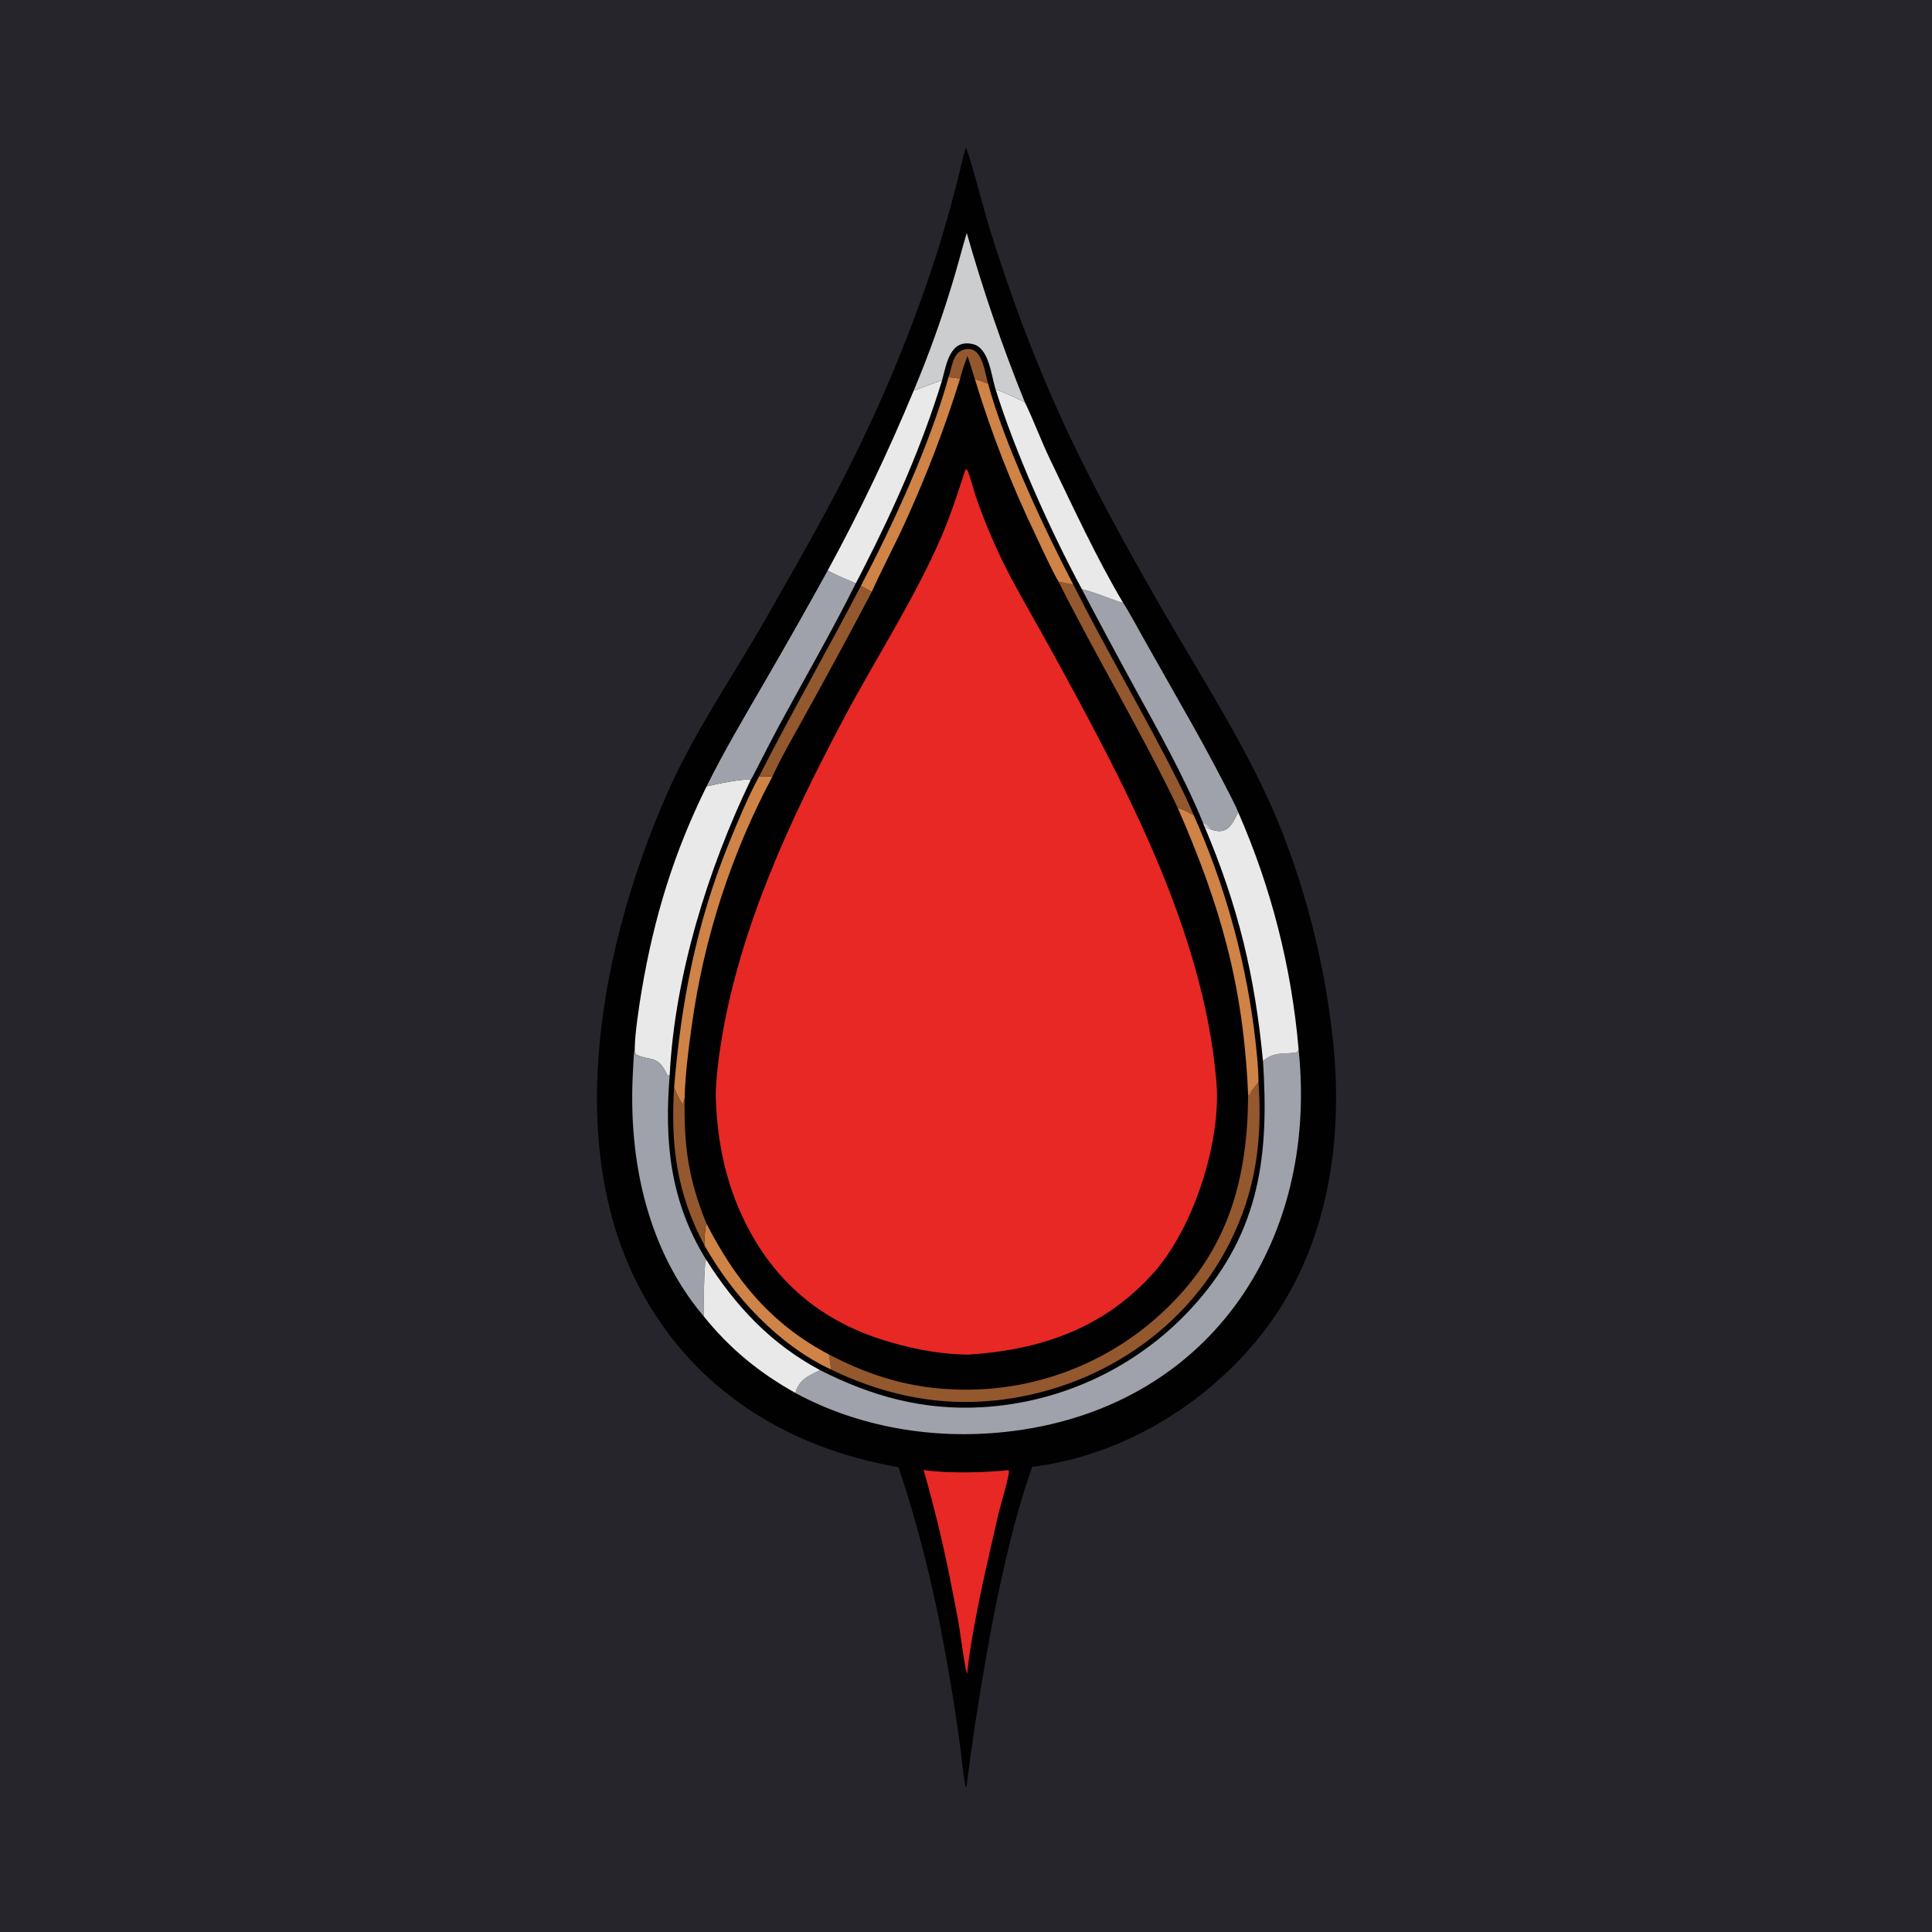
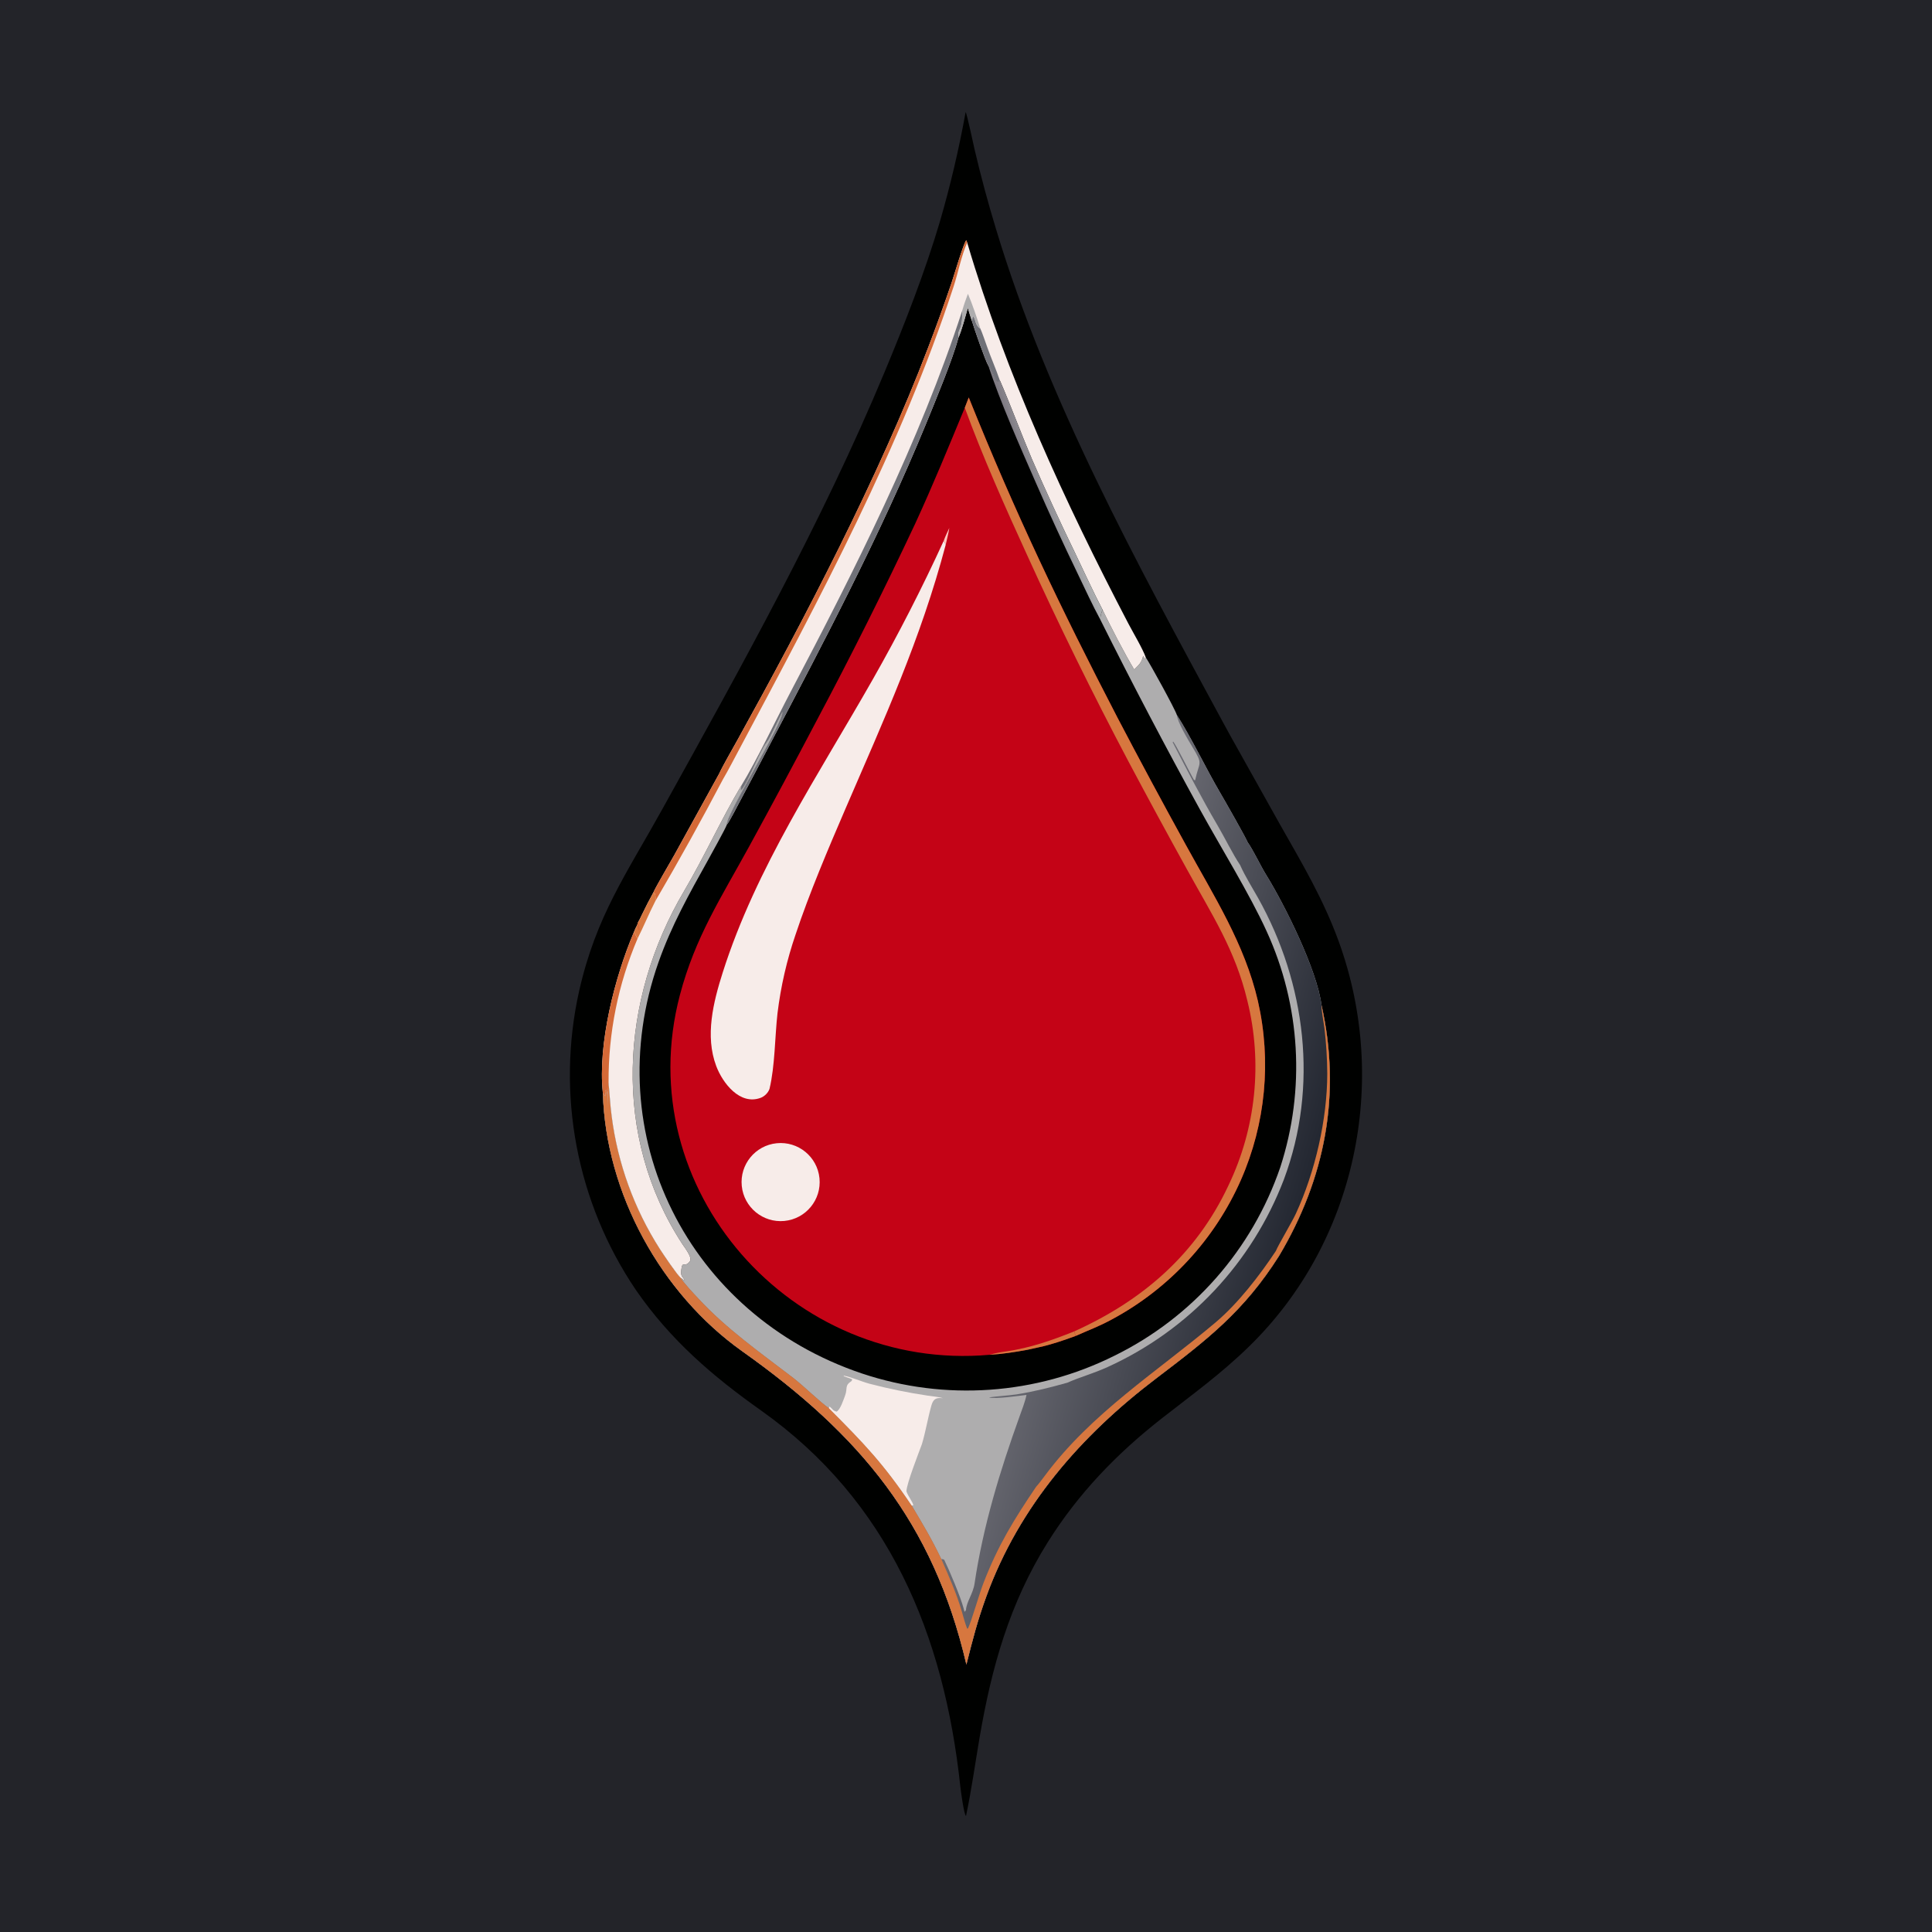
<svg xmlns="http://www.w3.org/2000/svg" width="2048" height="2048" viewBox="0 0 2048 2048">
-   <path fill="#26252c" d="M0 0h2048v2048H0z" />
-   <path fill="#000100" d="M1023.88 156.485c2.96 4.474 18.83 64.36 21.59 73.731a1493 1493 0 0 0 19.52 60.944 1605 1605 0 0 0 59.52 150.936c30.08 66.636 69.25 137.256 105.72 200.784 43.95 76.557 94.11 152.456 127.21 234.631a859 859 0 0 1 54.49 216.129c13.54 111.15-2.76 228.24-73.13 318.9-58.57 75.46-149.24 130.74-244.64 142.36-21.57 60.83-37.48 136.99-48.64 200.58-8.2 46.06-15.22 92.32-21.06 138.73l-.74-.18c-1.7-5.21-4.67-33.15-5.58-40.23-2.92-22.09-6.21-44.13-9.88-66.1-13.529-81.66-29.553-154.02-55.798-232.41-117.741-20.34-217.679-82.11-274.455-190.01-83.036-157.8-38.813-370.42 29.863-525.688 28.76-65.022 71.172-126.073 106.15-187.641 30.997-54.559 62.686-109.148 90.247-165.222a1575 1575 0 0 0 91.263-225.868 1639 1639 0 0 0 18.91-67.42c3.07-11.942 5.82-25.391 9.44-36.956" />
-   <path fill="#000100" d="M998.729 402.853c4.591-16.774 8.161-43.797 32.511-38.109 17.27 4.033 19.41 33.179 24.15 47.982 5.33 1.534 25.42 10.767 30.96 13.629 9.24 18.84 17.29 40.997 26.7 60.497 23.84 49.42 49.53 105.19 77.52 152.133 6.7 10.229 15.31 26.563 21.53 37.544l40.19 71.084a2164 2164 0 0 1 45.17 82.675c3.16 6.11 13.23 25.154 15.05 30.631a792.2 792.2 0 0 1 64.04 251.221c21.75 207.06-97.66 382.83-311.05 405.78-75.913 8.16-154.78-4.73-222.337-41.29-38.867-21.94-69.235-46.63-97.309-81.45a234 234 0 0 1-12.949-16.47c-50.826-70.45-66.86-158.99-61.881-244.25.478-8.18.575-16.55 1.892-24.64.203-15.27 4.755-44.85 7.351-60.23 13.038-77.265 34.123-145.989 68.752-216.014 17.79-36.073 39.816-73.26 60.022-108.123a6441 6441 0 0 0 68.374-120.697 2008 2008 0 0 0 91.176-190.742 1041 1041 0 0 0 30.138-11.161" />
-   <path fill="#9fa2ab" d="M1376.55 1112.14c21.75 207.06-97.66 382.83-311.05 405.78-75.913 8.16-154.78-4.73-222.337-41.29 4.015-14.38 13.743-18.22 26.178-24.22 54.609 27.74 109.336 42.82 171.309 39.3a327.3 327.3 0 0 0 226.63-109.69c69.19-78.24 77.92-159.21 71.55-257.21 12.77-11.4 25.1-6.42 36.56-9.58z" />
-   <path fill="#e9e9e9" d="M749.019 833.576c7.878-1.961 40.105-8.896 46.68-6.677-45.045 93.798-80.527 207.641-85.746 312.181l-1.02 1.3-1.334-.36c-10.465-22.24-17.102-14.73-32.967-21.93-2.51-3.02-1.607-3.19-1.716-8.27.203-15.27 4.755-44.85 7.351-60.23 13.038-77.265 34.123-145.989 68.752-216.014" />
-   <path fill="#e9e9e9" d="M1283.29 879.061c17.63 6.381 22.37-4.394 29.22-18.142a792.2 792.2 0 0 1 64.04 251.221l-1.16 3.09c-11.46 3.16-23.79-1.82-36.56 9.58-8.63-90.78-26.28-164.173-62.06-248.802 3.27 1.886 2.91 2.239 6.52 3.053" />
-   <path fill="#9fa2ab" d="M1146.82 624.542c14.3 3.163 36.28 13.084 43.75 14.443 6.7 10.229 15.31 26.563 21.53 37.544l40.19 71.084a2164 2164 0 0 1 45.17 82.675c3.16 6.11 13.23 25.154 15.05 30.631-6.85 13.748-11.59 24.523-29.22 18.142-3.61-.814-3.25-1.167-6.52-3.053-.52-1.23-1.01-2.468-1.49-3.714-19.84-48.573-46.96-96.818-72.17-142.723a7197 7197 0 0 1-56.29-105.029" />
-   <path fill="#cccdce" d="M1275.28 872.294c5.67 3.154 3.45 2.026 8.01 6.767-3.61-.814-3.25-1.167-6.52-3.053-.52-1.23-1.01-2.468-1.49-3.714" />
-   <path fill="#9fa2ab" d="M672.916 1109.82c.109 5.08-.794 5.25 1.716 8.27 15.865 7.2 22.502-.31 32.967 21.93l1.334.36 1.02-1.3c-5.906 70.33.205 134.13 38.44 196.01-2.176 5.05-2.549 51.41-2.539 60.09a234 234 0 0 1-12.949-16.47c-50.826-70.45-66.86-158.99-61.881-244.25.478-8.18.575-16.55 1.892-24.64" />
-   <path fill="#9fa2ab" d="M877.415 604.756c9.864 5.308 19.469 9.214 29.759 13.579-25.602 51.406-54.241 100.824-81.477 151.169a2988 2988 0 0 0-21.03 40.425c-1.573 3.045-7.271 14.62-8.968 16.97-6.575-2.219-38.802 4.716-46.68 6.677 17.79-36.073 39.816-73.26 60.022-108.123a6441 6441 0 0 0 68.374-120.697" />
-   <path fill="#e9e9e9" d="M1055.39 412.726c5.33 1.534 25.42 10.767 30.96 13.629 9.24 18.84 17.29 40.997 26.7 60.497 23.84 49.42 49.53 105.19 77.52 152.133-7.47-1.359-29.45-11.28-43.75-14.443-33.47-62.18-71.02-146.095-91.43-211.816" />
-   <path fill="#e9e9e9" d="M968.591 414.014a1041 1041 0 0 0 30.138-11.161c-21.094 68.9-50.313 134.937-83.093 199.087-2.762 5.404-5.508 11.111-8.462 16.395-10.29-4.365-19.895-8.271-29.759-13.579a2008 2008 0 0 0 91.176-190.742" />
-   <path fill="#e9e9e9" d="M748.393 1335.09c31.372 49.45 68.611 89.4 120.948 117.32-12.435 6-22.163 9.84-26.178 24.22-38.867-21.94-69.235-46.63-97.309-81.45-.01-8.68.363-55.04 2.539-60.09" />
-   <path fill="#000100" d="M1005.52 399.719c3.56-9.508 4.17-24.449 14.57-28.453 21.51-8.289 23.6 24.308 27.36 35.513 16.67 62.313 59.95 154.795 90.32 212.932 34.86 69.494 74.71 136.654 109.72 206.073 6.35 12.599 12.39 25.234 17.88 38.24a817.9 817.9 0 0 1 63.53 223.656c2.21 16.46 5.14 42.71 5.15 59.23 4.31 61.1-2.69 115.48-30.75 170.94-49.86 98.53-150.87 160.32-260.18 167.68-56.526 3.81-111.041-9.02-162.09-33.73-56.285-26.29-104.01-78.05-134.259-131.6-29.482-55.31-36.006-106.29-32.162-167.9 7.472-89.92 23.623-173.827 57.787-257.772 9.753-23.963 19.999-48.767 32.305-71.532 34.409-67.77 72.646-134.052 107.846-201.938 34.822-66.462 72.888-149.237 92.973-221.339" />
-   <path fill="#94582e" d="M1334.05 1146.91c4.31 61.1-2.69 115.48-30.75 170.94-49.86 98.53-150.87 160.32-260.18 167.68-56.526 3.81-111.041-9.02-162.09-33.73q-1.088-7.995-2.276-15.99c44.876 23.46 88.281 36.4 139.266 37.24a305.1 305.1 0 0 0 220.53-87.92c64.57-63.08 83.77-136.93 84.54-223.82 2.74-2.12 1.79-1.5 3.19-4.38 2.62-3.31 5.22-6.65 7.77-10.02" />
-   <path fill="#cf8347" d="m804.701 822.996 14.182.003a791.4 791.4 0 0 0-85.477 263.571c-3.446 23.52-7.152 53.83-7.671 77.67-1.154 1.72-1.029 4.78-1.234 7.16-2.89-2.74-9.011-14.91-9.892-19.1 7.472-89.92 23.623-173.827 57.787-257.772 9.753-23.963 19.999-48.767 32.305-71.532" />
-   <path fill="#cf8347" d="M1248.4 856.259c6.81 2.41 10.53 4.39 16.97 7.765a817.9 817.9 0 0 1 63.53 223.656c2.21 16.46 5.14 42.71 5.15 59.23-2.55 3.37-5.15 6.71-7.77 10.02-1.4 2.88-.45 2.26-3.19 4.38l-.07-1.64c-5.01-114.7-29.02-199.092-74.62-303.411" />
-   <path fill="#c17940" d="M1323.02 1159.67c.54-1.21 1-3.23 1.71-3.86.62.27 1.01.66 1.55 1.12-1.4 2.88-.45 2.26-3.19 4.38z" />
-   <path fill="#94582e" d="M1122.11 616.543c4.88.995 10.84 2.374 15.66 3.168 34.86 69.494 74.71 136.654 109.72 206.073 6.35 12.599 12.39 25.234 17.88 38.24-6.44-3.375-10.16-5.355-16.97-7.765-38.05-79.711-86.28-159.875-126.29-239.716" />
-   <path fill="#cf8347" d="M1005.52 399.719c3.51.444 9.14.516 12.13 2.015a1290 1290 0 0 1-57.703 150.967c-11.383 25.109-24.955 50.399-35.844 74.658l-11.556-6.301c34.822-66.462 72.888-149.237 92.973-221.339" />
-   <path fill="#94582e" d="M804.701 822.996c34.409-67.77 72.646-134.052 107.846-201.938l11.556 6.301a6383 6383 0 0 1-69.411 128.409c-11.676 21.332-25.887 45.452-35.809 67.231z" />
-   <path fill="#cf8347" d="M1033.41 401.907c4.19.855 10 3.234 14.04 4.872 16.67 62.313 59.95 154.795 90.32 212.932-4.82-.794-10.78-2.173-15.66-3.168-6.5-10.757-18.32-36.546-23.99-48.636a1167 1167 0 0 1-64.71-166" />
-   <path fill="#cf8347" d="M746.771 1320.2c-.169-8.85.415-14.95 1.917-23.59 30.747 60.32 68.685 106.92 130.066 139.2q1.188 7.995 2.276 15.99c-56.285-26.29-104.01-78.05-134.259-131.6" />
-   <path fill="#94582e" d="M714.609 1152.3c.881 4.19 7.002 16.36 9.892 19.1.205-2.38.08-5.44 1.234-7.16-.684 50.97 3.728 84.89 22.953 132.37-1.502 8.64-2.086 14.74-1.917 23.59-29.482-55.31-36.006-106.29-32.162-167.9" />
-   <path fill="#94582e" d="M1005.52 399.719c3.56-9.508 4.17-24.449 14.57-28.453 21.51-8.289 23.6 24.308 27.36 35.513-4.04-1.638-9.85-4.017-14.04-4.872-2.69-8.309-4.87-16.213-7.88-24.556-3.15 8.281-5.69 15.771-7.88 24.383-2.99-1.499-8.62-1.571-12.13-2.015" />
-   <path fill="#e72824" d="m1023.56 497.316 1.95 1.086c2.65 5.576 6.66 21.859 9.42 29.501a633 633 0 0 0 30.94 73.246c14.03 27.771 31.35 56.759 46.63 84.64 77.17 140.885 163.11 298.104 176.95 460.821 5.41 63.66-24.21 155.06-66.47 202.49-52.47 58.89-119.77 82.04-196.55 86.83-31.351-.16-65.073-7.02-94.939-16.95-64.017-21.29-110.813-61.86-141.088-122.19-20.939-41.72-30.215-86.66-31.644-133.21-.475-15.5 3.368-45.24 5.963-60.88 20.03-120.71 72.585-233.358 129.502-340.603 32.365-60.985 69.467-118.2 98.341-181.132 13.675-29.8 20.785-52.763 30.995-83.649" />
-   <path fill="#e72824" d="m1068.95 1558.47.49.33c1.35 3.7-9.57 39.22-11.17 46.33-11.91 53.01-27.31 115.65-33.15 169.41-2.66-8.89-5.38-30.86-7.08-41.3-1.81-14.54-5.83-33.47-8.7-48.17a1442 1442 0 0 0-30.294-126.75c26.944 3.73 62.884 2.77 89.904.15" />
-   <path fill="#cccdce" d="M1024.8 246.956a1768 1768 0 0 0 61.55 179.399c-5.54-2.862-25.63-12.095-30.96-13.629-4.74-14.803-6.88-43.949-24.15-47.982-24.35-5.688-27.92 21.335-32.511 38.109a1041 1041 0 0 1-30.138 11.161 1157 1157 0 0 0 40.559-112.449c5.72-18.469 10.2-36.494 15.65-54.609" />
+   <path fill="#232429" d="M0 0h2048v2048H0z" />
+   <path fill="#000100" d="M1023.61 118.826c1.45 1.863 8.47 35.373 9.68 40.434 6.61 28.08 14.12 55.94 22.52 83.536 54.91 181.975 148.89 353.52 238.97 519.865 3.47 6.415 6.93 12.808 10.5 19.171l51.49 92.022c23.53 41.444 46.12 79.359 62.49 124.54 53.66 148.146 18.29 318.396-95.23 428.946-30.2 29.42-59.42 50.33-92.4 76.13-47.83 37.42-88.65 79.76-120.97 131.35-40.4 64.48-59.52 132.56-72.23 206.91-4.66 27.26-8.68 56.25-14.42 83.28-2.21-1.47-5.6-27.23-6.04-31.37-17.19-160.75-75.82-302.57-211.311-398.53-50.953-36.08-95.96-74.51-132.766-127.93a407.13 407.13 0 0 1-59.964-316.8c18.001-79.419 50.063-123.901 88.424-193.123C786.192 705.968 871.08 554.18 937.705 394.362c21.224-50.911 42.728-105.833 58.443-158.829a1143 1143 0 0 0 27.462-116.707" />
+   <path fill="#000100" d="M781.895 784.153c70.356-127.01 150.092-279.499 201.689-414.962a1886 1886 0 0 0 25.156-69.496c2.19-6.553 13.12-43.266 15.57-44.966l.97 2.433c41.41 140.062 103.44 274.979 170.96 404.097 4.74 9.065 15.23 26.643 18.37 35.712 4.05 5.656 31.44 55.514 32.91 60.954 14.73 22.846 31.04 57.002 45.39 81.51 4.96 8.468 26.33 45.831 29.66 53.38 6.33 9.023 13.44 24.603 19.45 34.291 19.62 31.66 54.11 100.944 58.81 138.224 21.21 94.16 4.02 183.78-45.03 266.08-37.15 58.68-76.18 88.75-130.1 129.69-80.07 60.79-145.07 135.26-179.93 230.56-9.51 26.01-14.64 46-21.35 72.84-35.188-150.96-113-243.69-237.552-332.07-86.116-61.11-144.737-167.33-147.816-273.82-5.529-51.92 12.671-123.11 32.947-170.632 1.212-2.852 1.978-4.846 3.517-7.523l1.132-3.385c.77-1.212 1.2-1.972 1.828-3.317l1.982-4.113a503 503 0 0 1 12.179-23.679c2.595-6.021 17.94-31.965 22.101-39.482l47.518-86.179c4.44-9.588 14.265-26.267 19.639-36.147" />
+   <path fill="#aeadae" d="M1168.73 646.404c9.26 19.021 22.69 45.253 33.53 63.324 5.21-5.06 7.86-7.272 9.57-14.396l1.92 3.511c.87-1.695.69-1.182.86-1.872 4.05 5.656 31.44 55.514 32.91 60.954 14.73 22.846 31.04 57.002 45.39 81.51 4.96 8.468 26.33 45.831 29.66 53.38 6.33 9.023 13.44 24.603 19.45 34.291 19.62 31.66 54.11 100.944 58.81 138.224 21.21 94.16 4.02 183.78-45.03 266.08-37.15 58.68-76.18 88.75-130.1 129.69-80.07 60.79-145.07 135.26-179.93 230.56-9.51 26.01-14.64 46-21.35 72.84-35.188-150.96-113-243.69-237.552-332.07-86.116-61.11-144.737-167.33-147.816-273.82l2.243 3.05.774.1-.738-5.17 1.333-1.26c1.873 3.46 1.524 13.66 1.59 18.29.091-8.02-.01-17.12.741-25.02l.115-1.1c1.147 12.25 1.597 23.41 3.26 35.69A341.9 341.9 0 0 0 699.454 1324c3.962 6.18 17.41 26.02 21.734 30.23l4.724 3.56c-1.716-4.92-4.496-3.57-3.789-11.05 1.123-11.88 3.862-1.75 9.404-10.1 2.404-3.84-5.861-14.31-8.151-17.82-74.763-114.4-66.292-258.98 1.872-374.386 21.421-36.27 39.08-75.668 60.527-111.543l-.336 4.766c5.948-5.004 19.605-41.168 27.003-50.504 4.393-5.544 12.74-25.136 16.886-32.487 1.887 10.486-60.066 109.235-58.796 119.459-1.501 4.38-16.973 32.025-19.954 37.528-20.058 35.98-38.781 69.349-52.528 108.317-64.574 183.03 31.536 373.97 215.48 435.92a350.44 350.44 0 0 0 267.74-18.73 347.76 347.76 0 0 0 175.94-200.02 344.7 344.7 0 0 0-14.48-249.845c-17.71-39.094-49.55-90.551-70.86-129.406a5594 5594 0 0 1-105.43-200.944c.07-5.021.53-5.686 2.29-10.541" />
+   <defs>
+     <linearGradient id="a" x1="1370.738" x2="1111.426" y1="1309.664" y2="1235.31" gradientUnits="userSpaceOnUse">
+       <stop offset="0" stop-color="#232731" />
+       <stop offset="1" stop-color="#6e6e76" />
+     </linearGradient>
+   </defs>
+   <path fill="url(#a)" d="M1247.52 757.925c14.73 22.846 31.04 57.002 45.39 81.51 4.96 8.468 26.33 45.831 29.66 53.38 6.33 9.023 13.44 24.603 19.45 34.291 19.62 31.66 54.11 100.944 58.81 138.224 21.21 94.16 4.02 183.78-45.03 266.08-37.15 58.68-76.18 88.75-130.1 129.69-80.07 60.79-145.07 135.26-179.93 230.56-9.51 26.01-14.64 46-21.35 72.84-35.188-150.96-113-243.69-237.552-332.07-86.116-61.11-144.737-167.33-147.816-273.82l2.243 3.05.774.1-.738-5.17 1.333-1.26c1.873 3.46 1.524 13.66 1.59 18.29.091-8.02-.01-17.12.741-25.02l.115-1.1c1.147 12.25 1.597 23.41 3.26 35.69A341.9 341.9 0 0 0 699.454 1324c3.962 6.18 17.41 26.02 21.734 30.23 4.845 7.28 13.202 15.93 19.239 22.44 29.919 32.28 65.446 57.16 100.199 83.8 10.992 8.42 28.827 25.99 38.076 32.31 37.473 37.53 57.916 58.86 87.697 103.11 12.594 21.24 20.724 34.55 31.488 56.97 1.801-.26.779-.3 3.023.55 5.54 11.36 17.37 39.4 20.58 51.61l.96 3.61 1.53-1.87c.52-8.91 7.45-17.15 9.08-28.09 9.07-60.88 26.83-119.21 47.63-176.97 2.5-6.94 6.01-15.92 7.44-23.04-8.39.99-32.96 4.62-39.75 2.77 4.21-1.1 22.35-2.22 29.11-3.31 19.11-3.08 35.28-7.22 53.87-12.38 12.94-5.8 27.86-9.84 42.74-16.62a358.8 358.8 0 0 0 186.9-198.91c36.83-98.54 23.29-207.79-27.35-298.275-6.08-10.868-13.68-22.897-18.72-34.149l-.32-.746c-7.37-10.809-16.84-29.99-23.85-41.917-17.09-29.086-32.15-58.367-47.64-88.172l.43-.883c2.76 2.582 18.25 34.3 22.15 40.77l1.23.228c4.31-20.64 8.97-15.697-3.03-35.382-4.23-6.946-15.95-26.575-16.38-33.759" />
+   <path fill="#d7773f" d="M1400.83 1065.33c21.21 94.16 4.02 183.78-45.03 266.08-37.15 58.68-76.18 88.75-130.1 129.69-80.07 60.79-145.07 135.26-179.93 230.56-9.51 26.01-14.64 46-21.35 72.84-35.188-150.96-113-243.69-237.552-332.07-86.116-61.11-144.737-167.33-147.816-273.82l2.243 3.05.774.1-.738-5.17 1.333-1.26c1.873 3.46 1.524 13.66 1.59 18.29.091-8.02-.01-17.12.741-25.02l.115-1.1c1.147 12.25 1.597 23.41 3.26 35.69A341.9 341.9 0 0 0 699.454 1324c3.962 6.18 17.41 26.02 21.734 30.23 4.845 7.28 13.202 15.93 19.239 22.44 29.919 32.28 65.446 57.16 100.199 83.8 10.992 8.42 28.827 25.99 38.076 32.31 37.473 37.53 57.916 58.86 87.697 103.11 12.594 21.24 20.724 34.55 31.488 56.97 7.973 18.04 16.053 36.1 21.583 55.07 1.81 6.2 3.4 12.42 5.74 18.45l.88-.15c3.72-7.56 11.81-36.28 16.43-48.2 15.53-40.12 32.19-67.07 55.92-102.17 2.53-2.67 6.58-8.08 8.9-11.22 49.51-66.79 118.7-110.1 181.19-162.8 23.75-20.03 46.66-49.71 63.94-75.77 2.38-6.13 16.72-29.87 21.29-39.77 20.35-44.06 33.15-99.64 33.2-148.31-.11-15.95-1.1-31.88-2.97-47.73-.64-5.36-3.6-21.01-3.16-24.93" />
+   <path fill="#f7ece9" d="m878.702 1492.78.56-1.83c4.335 3.28 3.078 4.19 7.602 5.45 4.103-2.42 7.251-12.56 8.992-17.18 2.867-7.61-.937-10.34 6.997-15.4l.455-1.83c-2.943-.97-5.867-2-8.773-3.08l-.193-.72c8.84 1.83 18.26 6.15 27.365 8.63a579 579 0 0 0 61.73 12.61c3.758.54 13.061 1.5 16.097 2.75-6.156-.74-10.001-.01-12.122 7.37-3.877 13.5-6.081 27.78-10.153 41.3-2.992 8.28-16.219 41.68-16.417 50.06 2.119 5.79 6.687 11.13 7.356 14.8l-1.799.18c-29.781-44.25-50.224-65.58-87.697-103.11" />
+   <path fill="#f7ece9" d="M781.895 784.153c70.356-127.01 150.092-279.499 201.689-414.962a1886 1886 0 0 0 25.156-69.496c2.19-6.553 13.12-43.266 15.57-44.966l.97 2.433c41.41 140.062 103.44 274.979 170.96 404.097 4.74 9.065 15.23 26.643 18.37 35.712-.17.69.01.177-.86 1.872l-1.92-3.511c-1.71 7.124-4.36 9.336-9.57 14.396-10.84-18.071-24.27-44.303-33.53-63.324-9.71-18.637-19.81-40.729-28.97-59.867a2590 2590 0 0 1-46.13-100.401c-11.56-27.299-22.18-56.28-33.8-83.055-4.35 5.824-7.46-10.843-12.12-15.467-3.17-5.083-15.5-40.68-17.42-47.378-1.53-4.371-2.95-9.313-4.36-13.78-2.62 9.085-6.27 23.285-10.05 31.729-5.55 21.767-26.165 71.387-34.932 92.663-47.419 115.087-105.762 226.196-163.749 336.24a6704 6704 0 0 1-32.371 61.359c-2.802 5.238-11.071 21.493-14.296 25.678-1.27-10.224 60.683-108.973 58.796-119.459-4.146 7.351-12.493 26.943-16.886 32.487-7.398 9.336-21.055 45.5-27.003 50.504l.336-4.766c-21.447 35.875-39.106 75.273-60.527 111.543-68.164 115.406-76.635 259.986-1.872 374.386 2.29 3.51 10.555 13.98 8.151 17.82-5.542 8.35-8.281-1.78-9.404 10.1-.707 7.48 2.073 6.13 3.789 11.05l-4.724-3.56c-4.324-4.21-17.772-24.05-21.734-30.23a341.9 341.9 0 0 1-51.084-140.81c-1.663-12.28-2.113-23.44-3.26-35.69l-.115 1.1c-.751 7.9-.65 17-.741 25.02-.066-4.63.283-14.83-1.59-18.29l-1.333 1.26.738 5.17-.774-.1-2.243-3.05c-5.529-51.92 12.671-123.11 32.947-170.632 1.212-2.852 1.978-4.846 3.517-7.523l1.132-3.385c.77-1.212 1.2-1.972 1.828-3.317l1.982-4.113a503 503 0 0 1 12.179-23.679c2.595-6.021 17.94-31.965 22.101-39.482l47.518-86.179c4.44-9.588 14.265-26.267 19.639-36.147" />
+   <path fill="#d46937" d="M781.895 784.153c70.356-127.01 150.092-279.499 201.689-414.962a1886 1886 0 0 0 25.156-69.496c2.19-6.553 13.12-43.266 15.57-44.966l.97 2.433c-6.14 13.568-9.68 32.17-14.39 46.5-56.093 170.848-141.868 330.427-226.168 488.601-5.823 10.809-12.232 23.4-18.377 33.861a3263 3263 0 0 1-71.583 128.921l.057-1.186c.068-1.733.318-5.92-1.285-7.16l-.897-.738c2.595-6.021 17.94-31.965 22.101-39.482l47.518-86.179c4.44-9.588 14.265-26.267 19.639-36.147" />
+   <path fill="#707178" d="M785.775 832.891c16.682-27.31 36.686-69.767 52.089-99.045 67.68-128.647 137.041-265.873 182.026-404.224.17 5.742.26 11.951-1.74 17.435-2 5.474-2.13 3.922-2.24 9.789l-.03 1.339c-5.55 21.767-26.165 71.387-34.932 92.663-47.419 115.087-105.762 226.196-163.749 336.24a6704 6704 0 0 1-32.371 61.359c-2.802 5.238-11.071 21.493-14.296 25.678-1.27-10.224 60.683-108.973 58.796-119.459-4.146 7.351-12.493 26.943-16.886 32.487-7.398 9.336-21.055 45.5-27.003 50.504z" />
+   <path fill="#d46937" d="M671.999 987.978c1.34 2.229 2.536 5.082 3.86 6.955A382.8 382.8 0 0 0 645.11 1147.5l-.115 1.1c-.751 7.9-.65 17-.741 25.02-.066-4.63.283-14.83-1.59-18.29l-1.333 1.26.738 5.17-.774-.1-2.243-3.05c-5.529-51.92 12.671-123.11 32.947-170.632" />
+   <path fill="#707178" d="M1030.29 340.236c.19-.96.55-4.65 1.16-5.222l.06.009c3.06 3.557 1.75 9.385 7.69 13.272 1.46 2.884 6 15.978 7.33 19.737 4.11 11.618 9.39 23.536 13.3 35.049-4.35 5.824-7.46-10.843-12.12-15.467-3.17-5.083-15.5-40.68-17.42-47.378" />
+   <path fill="#d7773f" d="m692.637 945.961.897.738c1.603 1.24 1.353 5.427 1.285 7.16l-.057 1.186c-7.031 13.751-12.423 26.948-18.903 39.888-1.324-1.873-2.52-4.726-3.86-6.955 1.212-2.852 1.978-4.846 3.517-7.523l1.132-3.385c.77-1.212 1.2-1.972 1.828-3.317l1.982-4.113a503 503 0 0 1 12.179-23.679" />
+   <path fill="#d46937" d="m675.516 980.455 1.132-3.385c.165 1.076 1.859 8.168 1.66 8.358-2.735 2.605-2.585-3.549-2.792-4.973" />
+   <path fill="#aeadae" d="M1026.04 311.435c4.66 10.842 9.56 25.417 13.16 36.86-5.94-3.887-4.63-9.715-7.69-13.272l-.06-.009c-.61.572-.97 4.262-1.16 5.222-1.53-4.371-2.95-9.313-4.36-13.78-2.62 9.085-6.27 23.285-10.05 31.729l.03-1.339c.11-5.867.24-4.315 2.24-9.789 2-5.484 1.91-11.693 1.74-17.435 1.86-6.472 3.76-11.903 6.15-18.187" />
+   <defs>
+     <linearGradient id="b" x1="1098.055" x2="1124.148" y1="531.665" y2="522.932" gradientUnits="userSpaceOnUse">
+       <stop offset="0" stop-color="#7f7b83" />
+       <stop offset="1" stop-color="#acaeb0" />
+     </linearGradient>
+   </defs>
+   <path fill="url(#b)" d="M1047.71 387.614c4.66 4.624 7.77 21.291 12.12 15.467 11.62 26.775 22.24 55.756 33.8 83.055a2590 2590 0 0 0 46.13 100.401c9.16 19.138 19.26 41.23 28.97 59.867-1.76 4.855-2.22 5.52-2.29 10.541-7.89-14.419-17.09-34.317-24.26-49.264a2716 2716 0 0 1-44.57-96.922c-15.69-35.858-38.17-86.615-49.9-123.145" />
+   <path fill="#c40316" d="m1022.71 432.222 4.2-10.893c48.85 121.682 97.23 222.923 157.63 339.36a7283 7283 0 0 0 72.33 134.663c29.79 54.354 62.48 105.048 76.54 165.748a303.48 303.48 0 0 1-18.01 189.76 309.52 309.52 0 0 1-136.68 147.72c-14.24 7.74-24.49 11.3-38.6 17.63-13.08 4.69-25.4 9.09-39.1 11.99l-12.04 2.65c-13.43 2.45-26.41 4.48-40.07 5.3-209.247 18.49-382.44-175.63-328.175-381.46 16.121-61.139 43.418-102.685 73.418-157.431a8836 8836 0 0 0 71.673-133.677A4695 4695 0 0 0 970.3 554.762c19.225-41.866 34.92-80.259 52.41-122.54" />
+   <path fill="#d7773f" d="m1022.71 432.222 4.2-10.893c48.85 121.682 97.23 222.923 157.63 339.36a7283 7283 0 0 0 72.33 134.663c29.79 54.354 62.48 105.048 76.54 165.748a303.48 303.48 0 0 1-18.01 189.76 309.52 309.52 0 0 1-136.68 147.72c-14.24 7.74-24.49 11.3-38.6 17.63l-1.36-4.9c72.45-32.65 129.25-81.71 163.42-154.62a291 291 0 0 0 20.04-195.98c-12.81-53.7-37.41-90.882-63.63-138.491a7793 7793 0 0 1-62.31-114.909 4110 4110 0 0 1-107.73-219.414c-22.14-48.318-47.71-105.662-65.84-155.674" />
+   <path fill="#d7773f" d="m1138.76 1411.31 1.36 4.9c-13.08 4.69-25.4 9.09-39.1 11.99l-12.04 2.65c-13.43 2.45-26.41 4.48-40.07 5.3 6.55-1.94 10.91-2.6 17.74-3.6 25.57-3.74 48.41-11.75 72.11-21.24" />
+   <path fill="#f7ece9" d="m1000.4 573.219 2.12 4.123c-26.556 100.425-65.259 184.828-106.129 279.582-18.178 42.144-38.649 90.354-53.027 133.663a410 410 0 0 0-19.182 83.533c-2.832 25.07-2.621 55.7-8.458 80.07-1.346 4.18-5.394 8.07-9.341 9.54-22.094 8.24-40.386-15.67-47.173-33.73-12.023-31.98-3.073-67.68 6.868-98.99 35.357-111.318 101.714-209.875 159.084-310.797a1889 1889 0 0 0 75.238-146.994" />
+   <path fill="#f7ece9" d="M823.274 1211.88c22.786-2.34 43.137 14.28 45.408 37.07s-14.399 43.1-37.198 45.31c-22.71 2.19-42.917-14.4-45.179-37.1s14.272-42.96 36.969-45.28" />
+   <path fill="#fec8bf" d="M1006.32 559.643c-.97 5.769-2.23 10.835-3.51 16.481l-.29 1.218-2.12-4.123c1.42-4.133 4.02-9.582 5.92-13.576" />
</svg>
